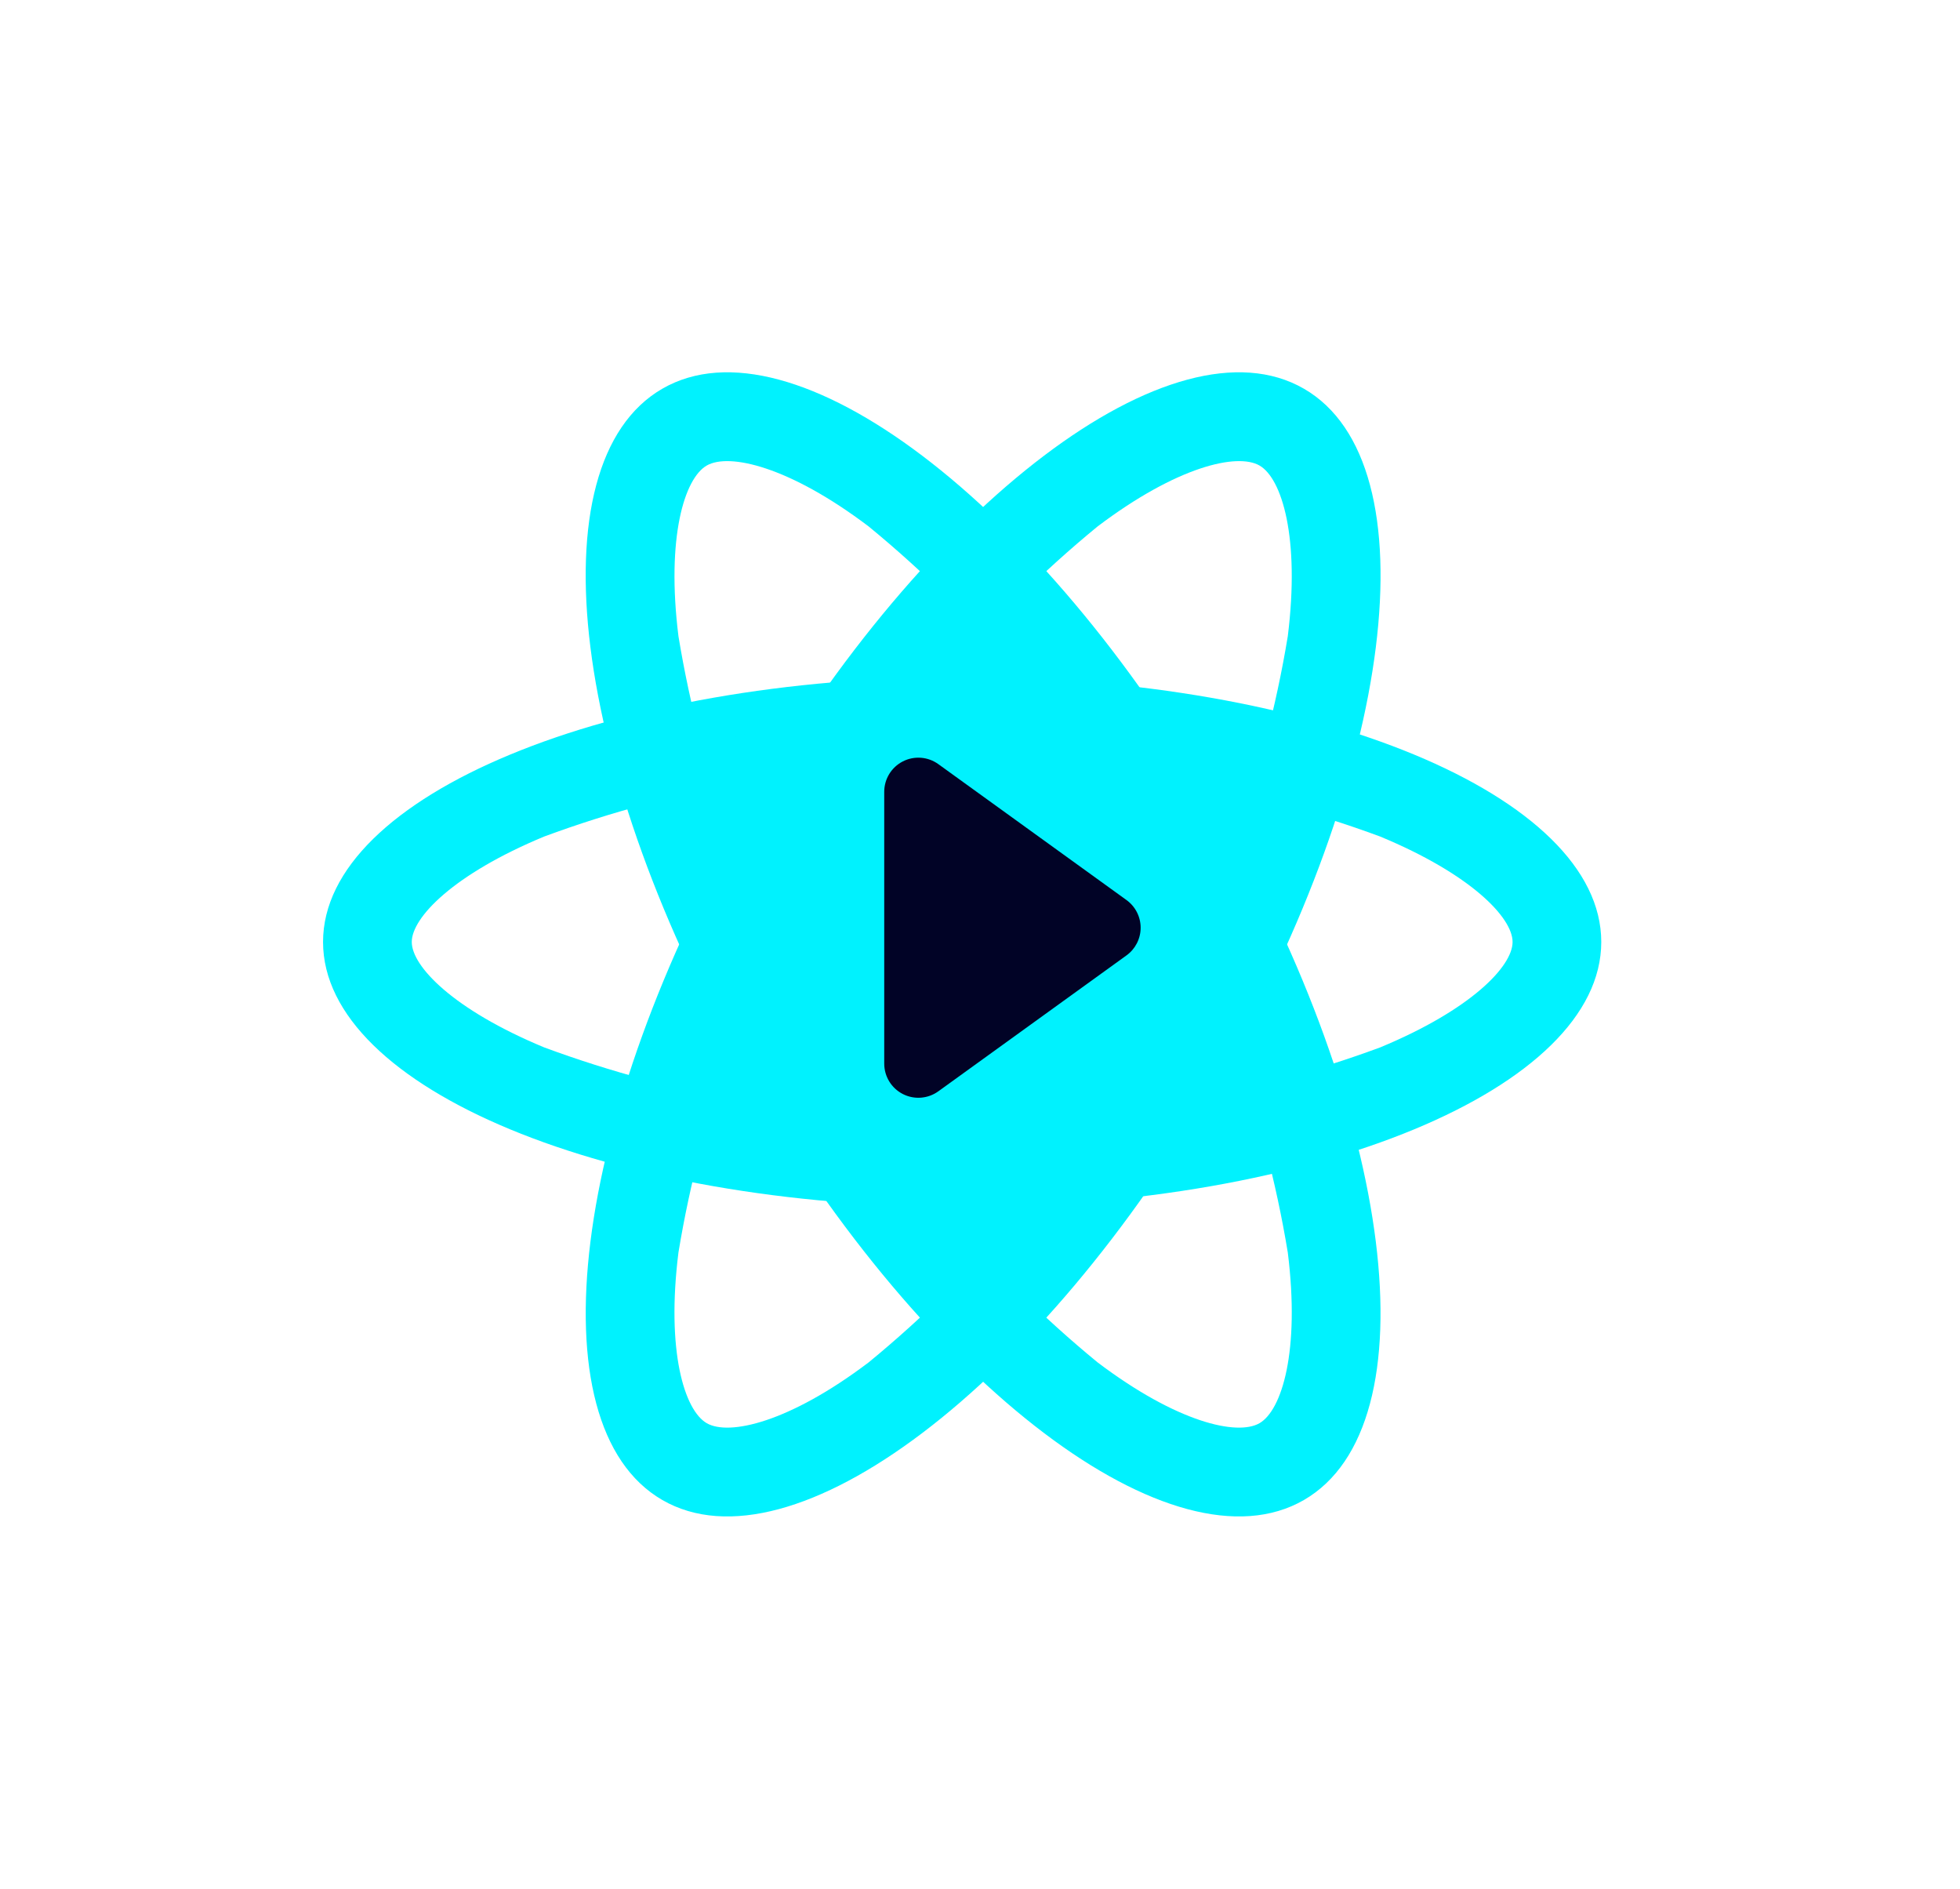
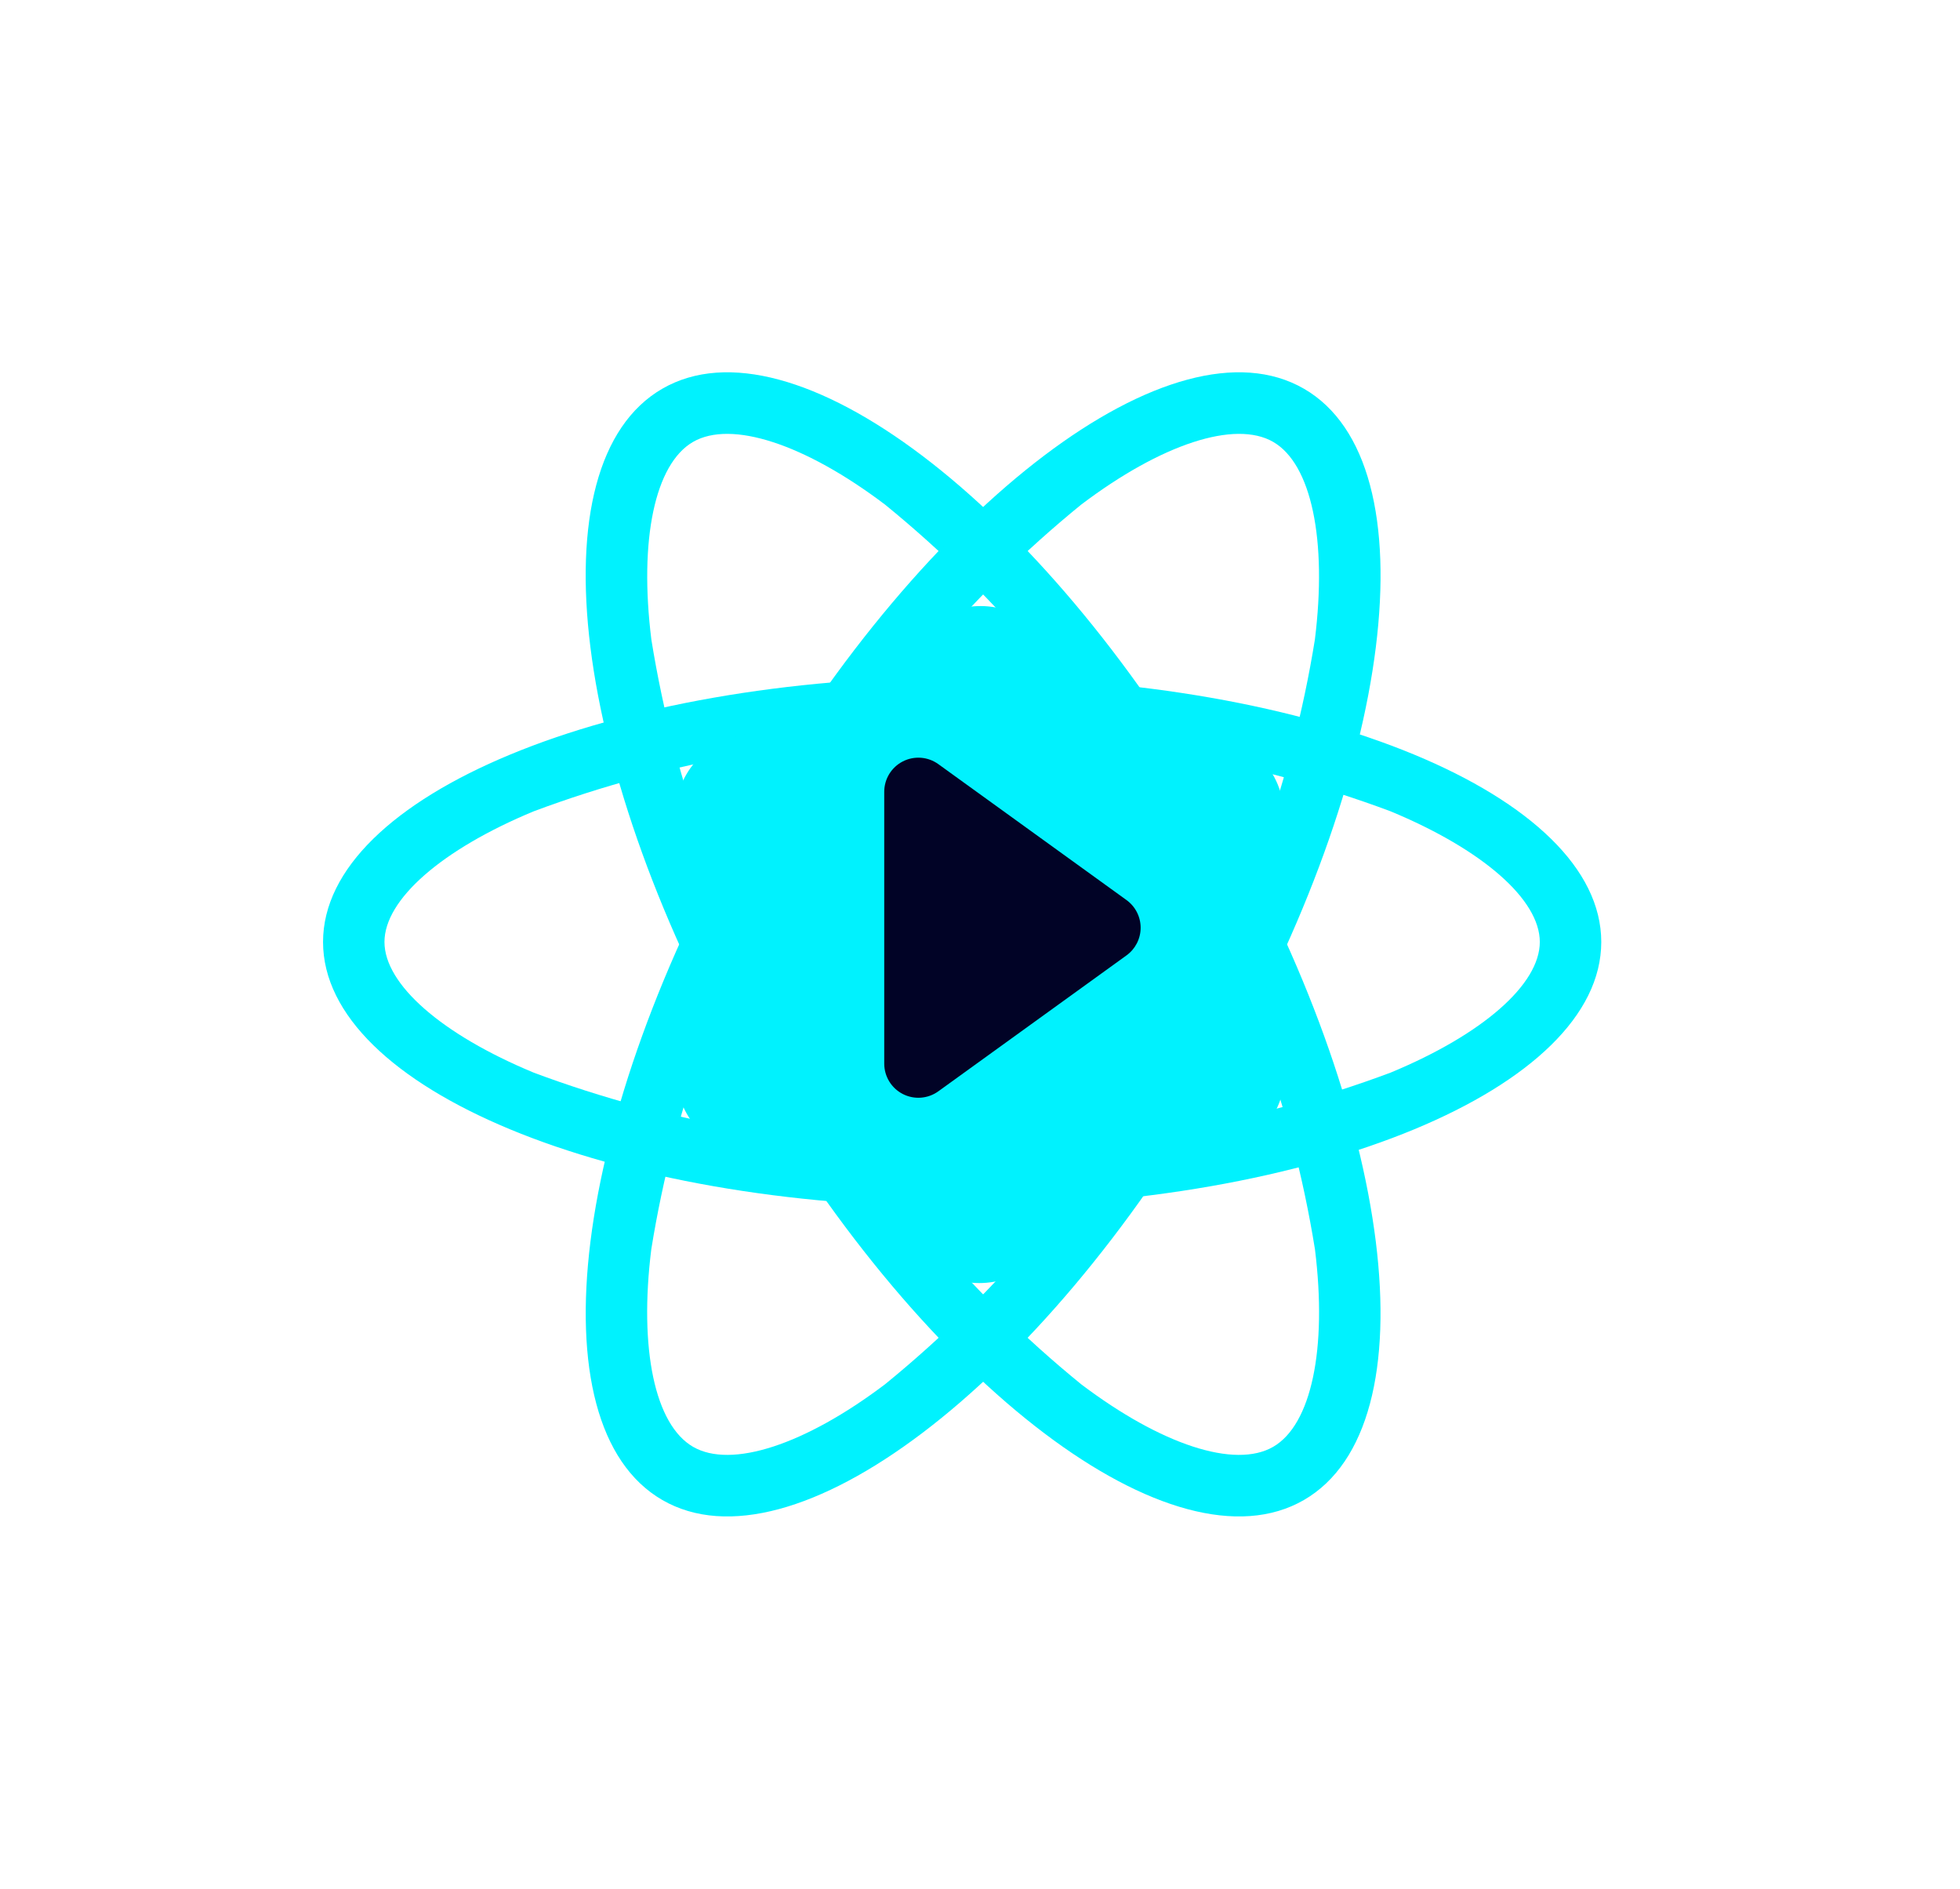
<svg xmlns="http://www.w3.org/2000/svg" width="57.439" height="55.344" viewBox="0 0 57.439 55.344">
  <g transform="translate(-358.623 -4.291)">
-     <path d="M18.8,2.6A33.121,33.121,0,0,0,6.518,4.72C3.826,5.857,2.6,7.185,2.6,7.938s1.226,2.081,3.918,3.218A33.121,33.121,0,0,0,18.8,13.277a33.122,33.122,0,0,0,12.283-2.12C33.777,10.02,35,8.691,35,7.938S33.777,5.857,31.085,4.72A33.122,33.122,0,0,0,18.8,2.6m0-2.6C29.185,0,37.6,3.554,37.6,7.938s-8.418,7.938-18.8,7.938S0,12.323,0,7.938,8.418,0,18.8,0Z" transform="translate(384.908 11.711) rotate(60)" fill="#00f2fe" />
-     <path d="M18.729,2.6A33.565,33.565,0,0,0,6.482,4.676C3.815,5.782,2.6,7.053,2.6,7.766s1.215,1.984,3.882,3.09a33.565,33.565,0,0,0,12.248,2.076,33.565,33.565,0,0,0,12.248-2.076c2.667-1.106,3.882-2.377,3.882-3.09s-1.215-1.984-3.882-3.09A33.565,33.565,0,0,0,18.729,2.6m0-2.6C29.073,0,37.459,3.477,37.459,7.766s-8.385,7.766-18.729,7.766S0,12.055,0,7.766,8.385,0,18.729,0Z" transform="translate(368.09 24.125)" fill="#00f2fe" />
-     <path d="M18.8,2.6A33.121,33.121,0,0,0,6.518,4.72C3.826,5.857,2.6,7.185,2.6,7.938s1.226,2.081,3.918,3.218A33.121,33.121,0,0,0,18.8,13.277a33.122,33.122,0,0,0,12.283-2.12C33.777,10.02,35,8.691,35,7.938S33.777,5.857,31.085,4.72A33.122,33.122,0,0,0,18.8,2.6m0-2.6C29.185,0,37.6,3.554,37.6,7.938s-8.418,7.938-18.8,7.938S0,12.323,0,7.938,8.418,0,18.8,0Z" transform="translate(403.709 19.649) rotate(120)" fill="#00f2fe" />
+     <path d="M18.8,1.8A33.45,33.45,0,0,0,6.207,3.983C3.489,5.131,1.8,6.647,1.8,7.938s1.689,2.807,4.407,3.955A33.45,33.45,0,0,0,18.8,14.077,33.45,33.45,0,0,0,31.4,11.893C34.114,10.746,35.8,9.23,35.8,7.938S34.114,5.131,31.4,3.983A33.45,33.45,0,0,0,18.8,1.8m0-1.8C29.185,0,37.6,3.554,37.6,7.938s-8.418,7.938-18.8,7.938S0,12.323,0,7.938,8.418,0,18.8,0Z" transform="translate(384.908 11.711) rotate(60)" fill="#00f2fe" />
+     <path d="M18.729,1.8A33.887,33.887,0,0,0,6.175,3.937C3.476,5.056,1.8,6.523,1.8,7.766s1.676,2.71,4.375,3.829a33.887,33.887,0,0,0,12.554,2.137,33.887,33.887,0,0,0,12.554-2.137c2.7-1.119,4.375-2.586,4.375-3.829s-1.676-2.71-4.375-3.829A33.887,33.887,0,0,0,18.729,1.8m0-1.8C29.073,0,37.459,3.477,37.459,7.766s-8.385,7.766-18.729,7.766S0,12.055,0,7.766,8.385,0,18.729,0Z" transform="translate(368.09 24.125)" fill="#00f2fe" />
+     <path d="M18.8,1.8A33.45,33.45,0,0,0,6.207,3.983C3.489,5.131,1.8,6.647,1.8,7.938s1.689,2.807,4.407,3.955A33.45,33.45,0,0,0,18.8,14.077,33.45,33.45,0,0,0,31.4,11.893C34.114,10.746,35.8,9.23,35.8,7.938S34.114,5.131,31.4,3.983A33.45,33.45,0,0,0,18.8,1.8m0-1.8C29.185,0,37.6,3.554,37.6,7.938s-8.418,7.938-18.8,7.938S0,12.323,0,7.938,8.418,0,18.8,0Z" transform="translate(403.709 19.649) rotate(120)" fill="#00f2fe" />
    <path d="M23.939,11.171a2.416,2.416,0,0,1,4.133,2.375l-.016.044a2.416,2.416,0,0,0,1.863,3.225l.08.013a2.416,2.416,0,0,1,0,4.765l-.08.013a2.416,2.416,0,0,0-1.863,3.225l.016.044a2.416,2.416,0,0,1-4.133,2.375h0a2.416,2.416,0,0,0-3.736,0h0a2.416,2.416,0,0,1-4.133-2.375l.016-.044a2.416,2.416,0,0,0-1.863-3.225l-.08-.013a2.416,2.416,0,0,1,0-4.765l.08-.013a2.416,2.416,0,0,0,1.863-3.225l-.016-.044A2.416,2.416,0,0,1,20.2,11.171h0a2.416,2.416,0,0,0,3.736,0Z" transform="translate(377.833 4.291) rotate(30)" fill="#00f2fe" />
    <path d="M5.128,1.122a1,1,0,0,1,1.621,0l3.983,5.515a1,1,0,0,1-.811,1.585H1.956a1,1,0,0,1-.811-1.585Z" transform="translate(392.758 25.535) rotate(90)" fill="#010326" />
  </g>
</svg>
